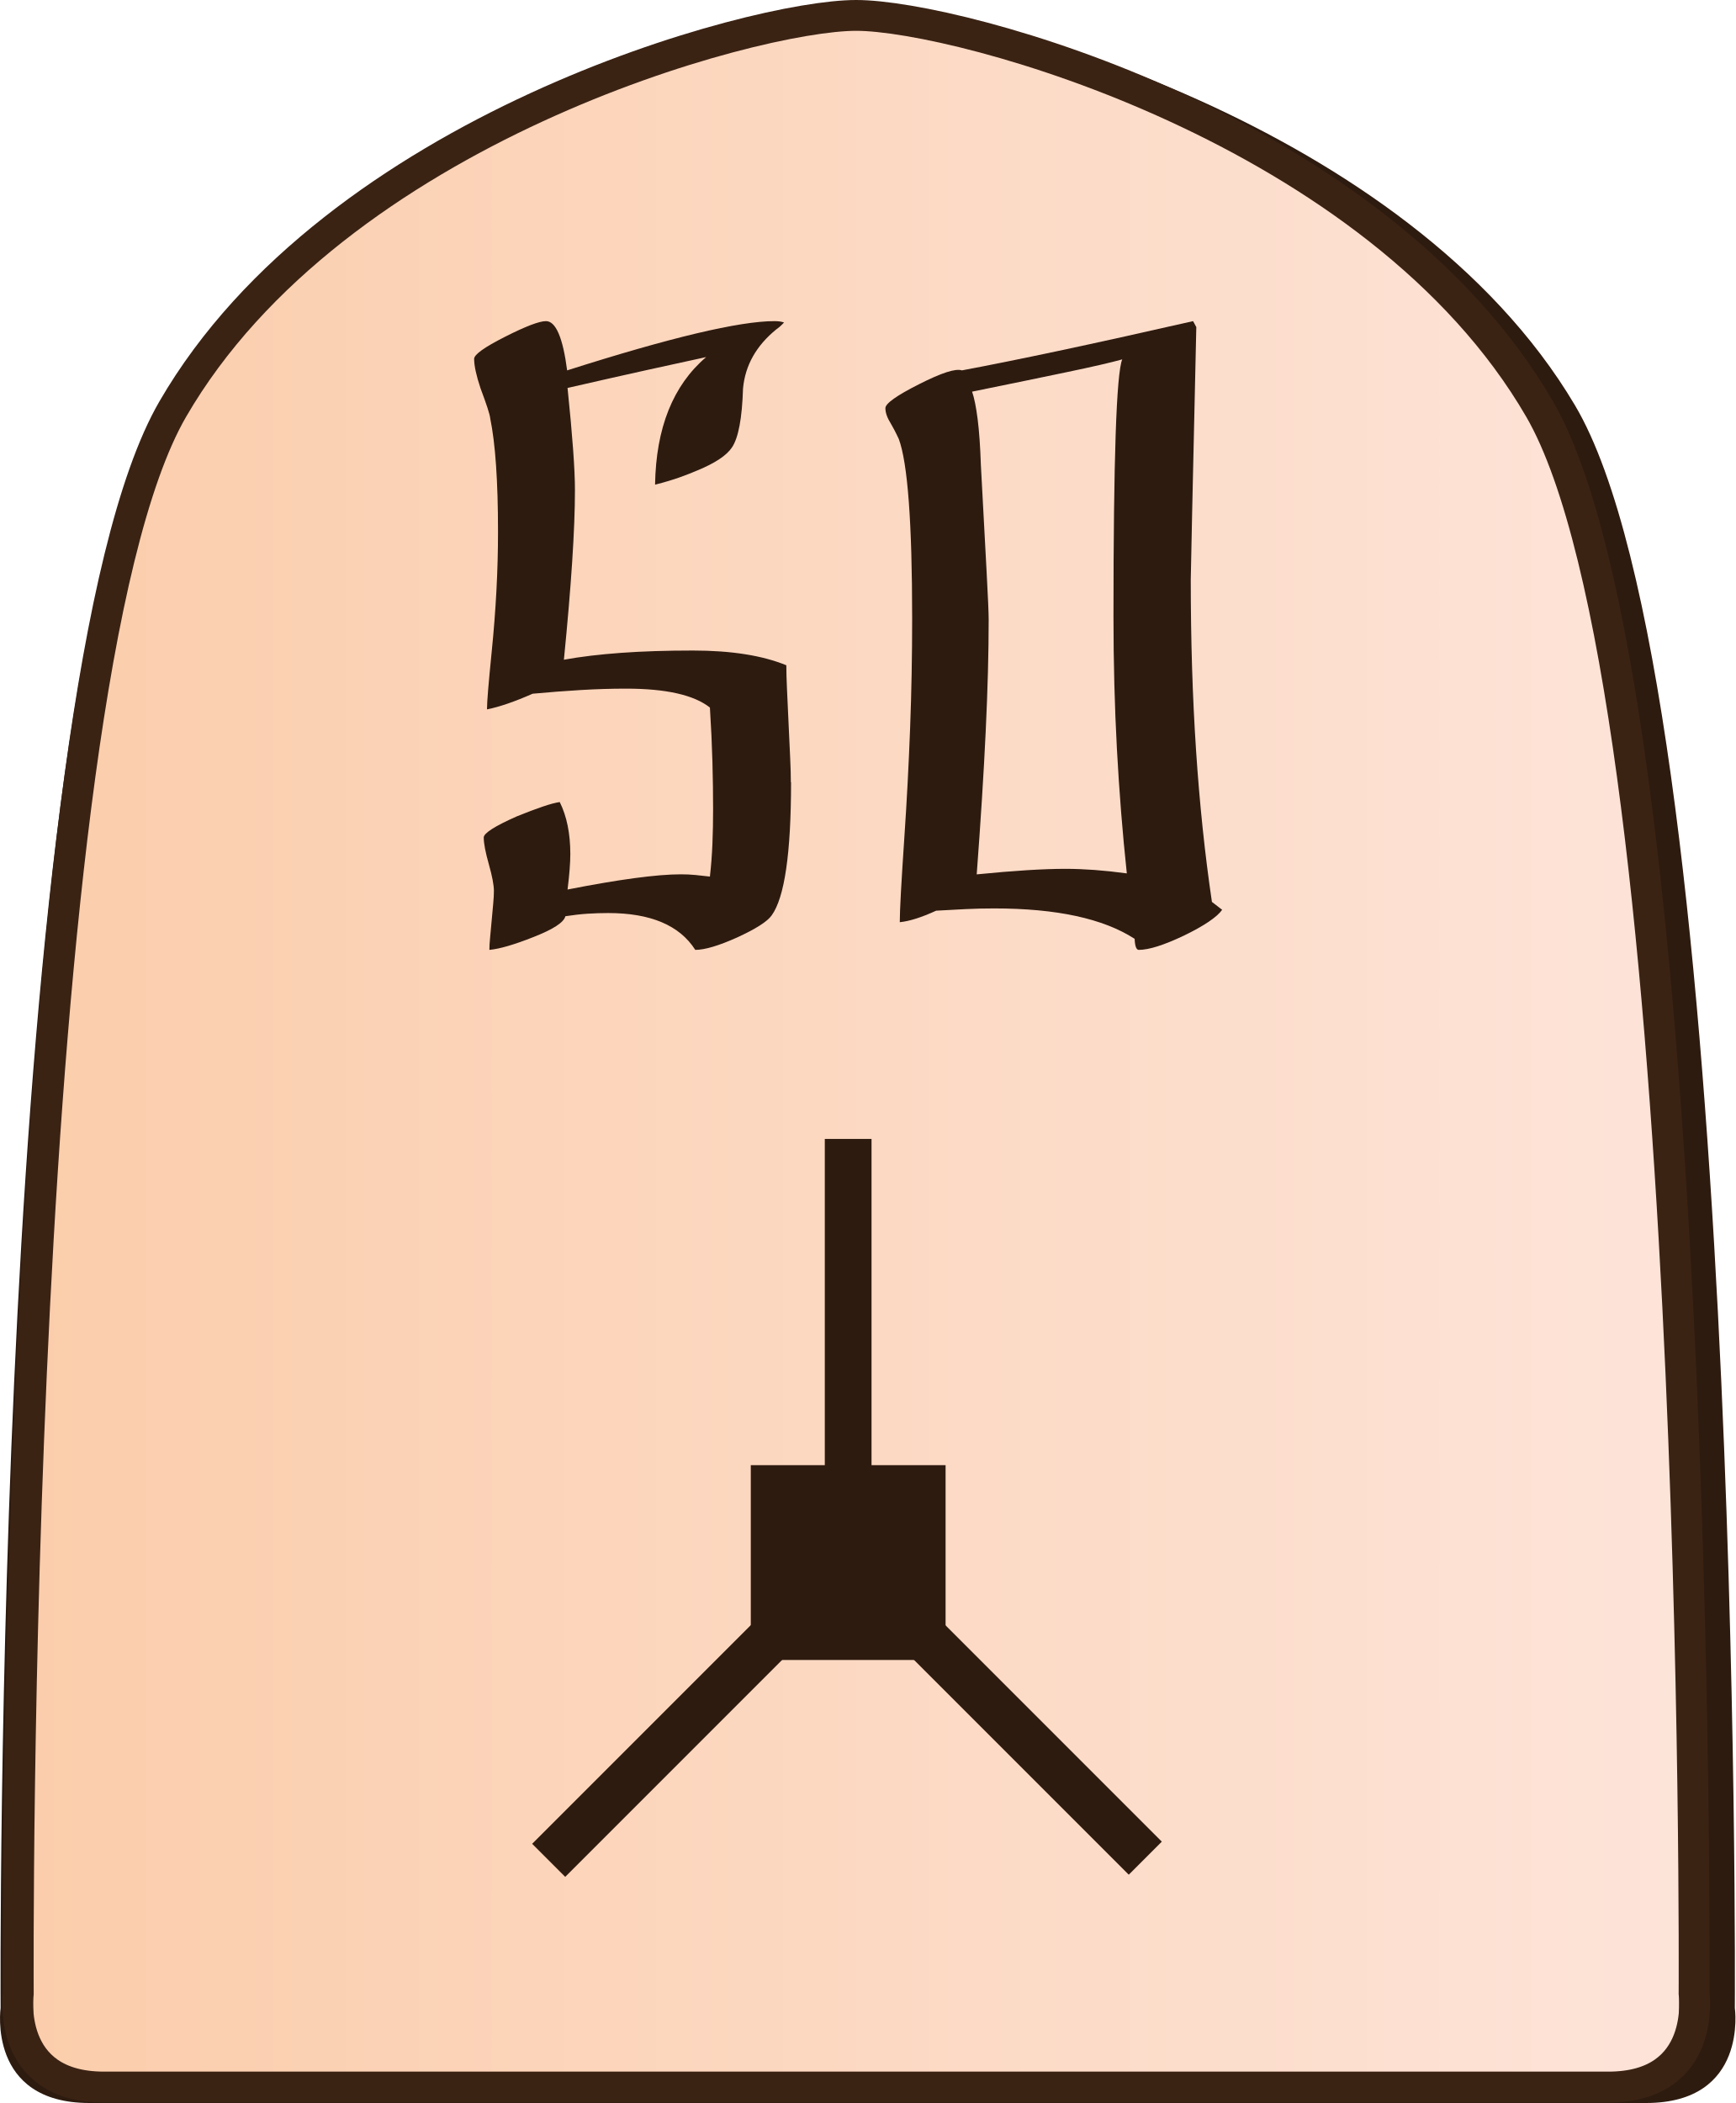
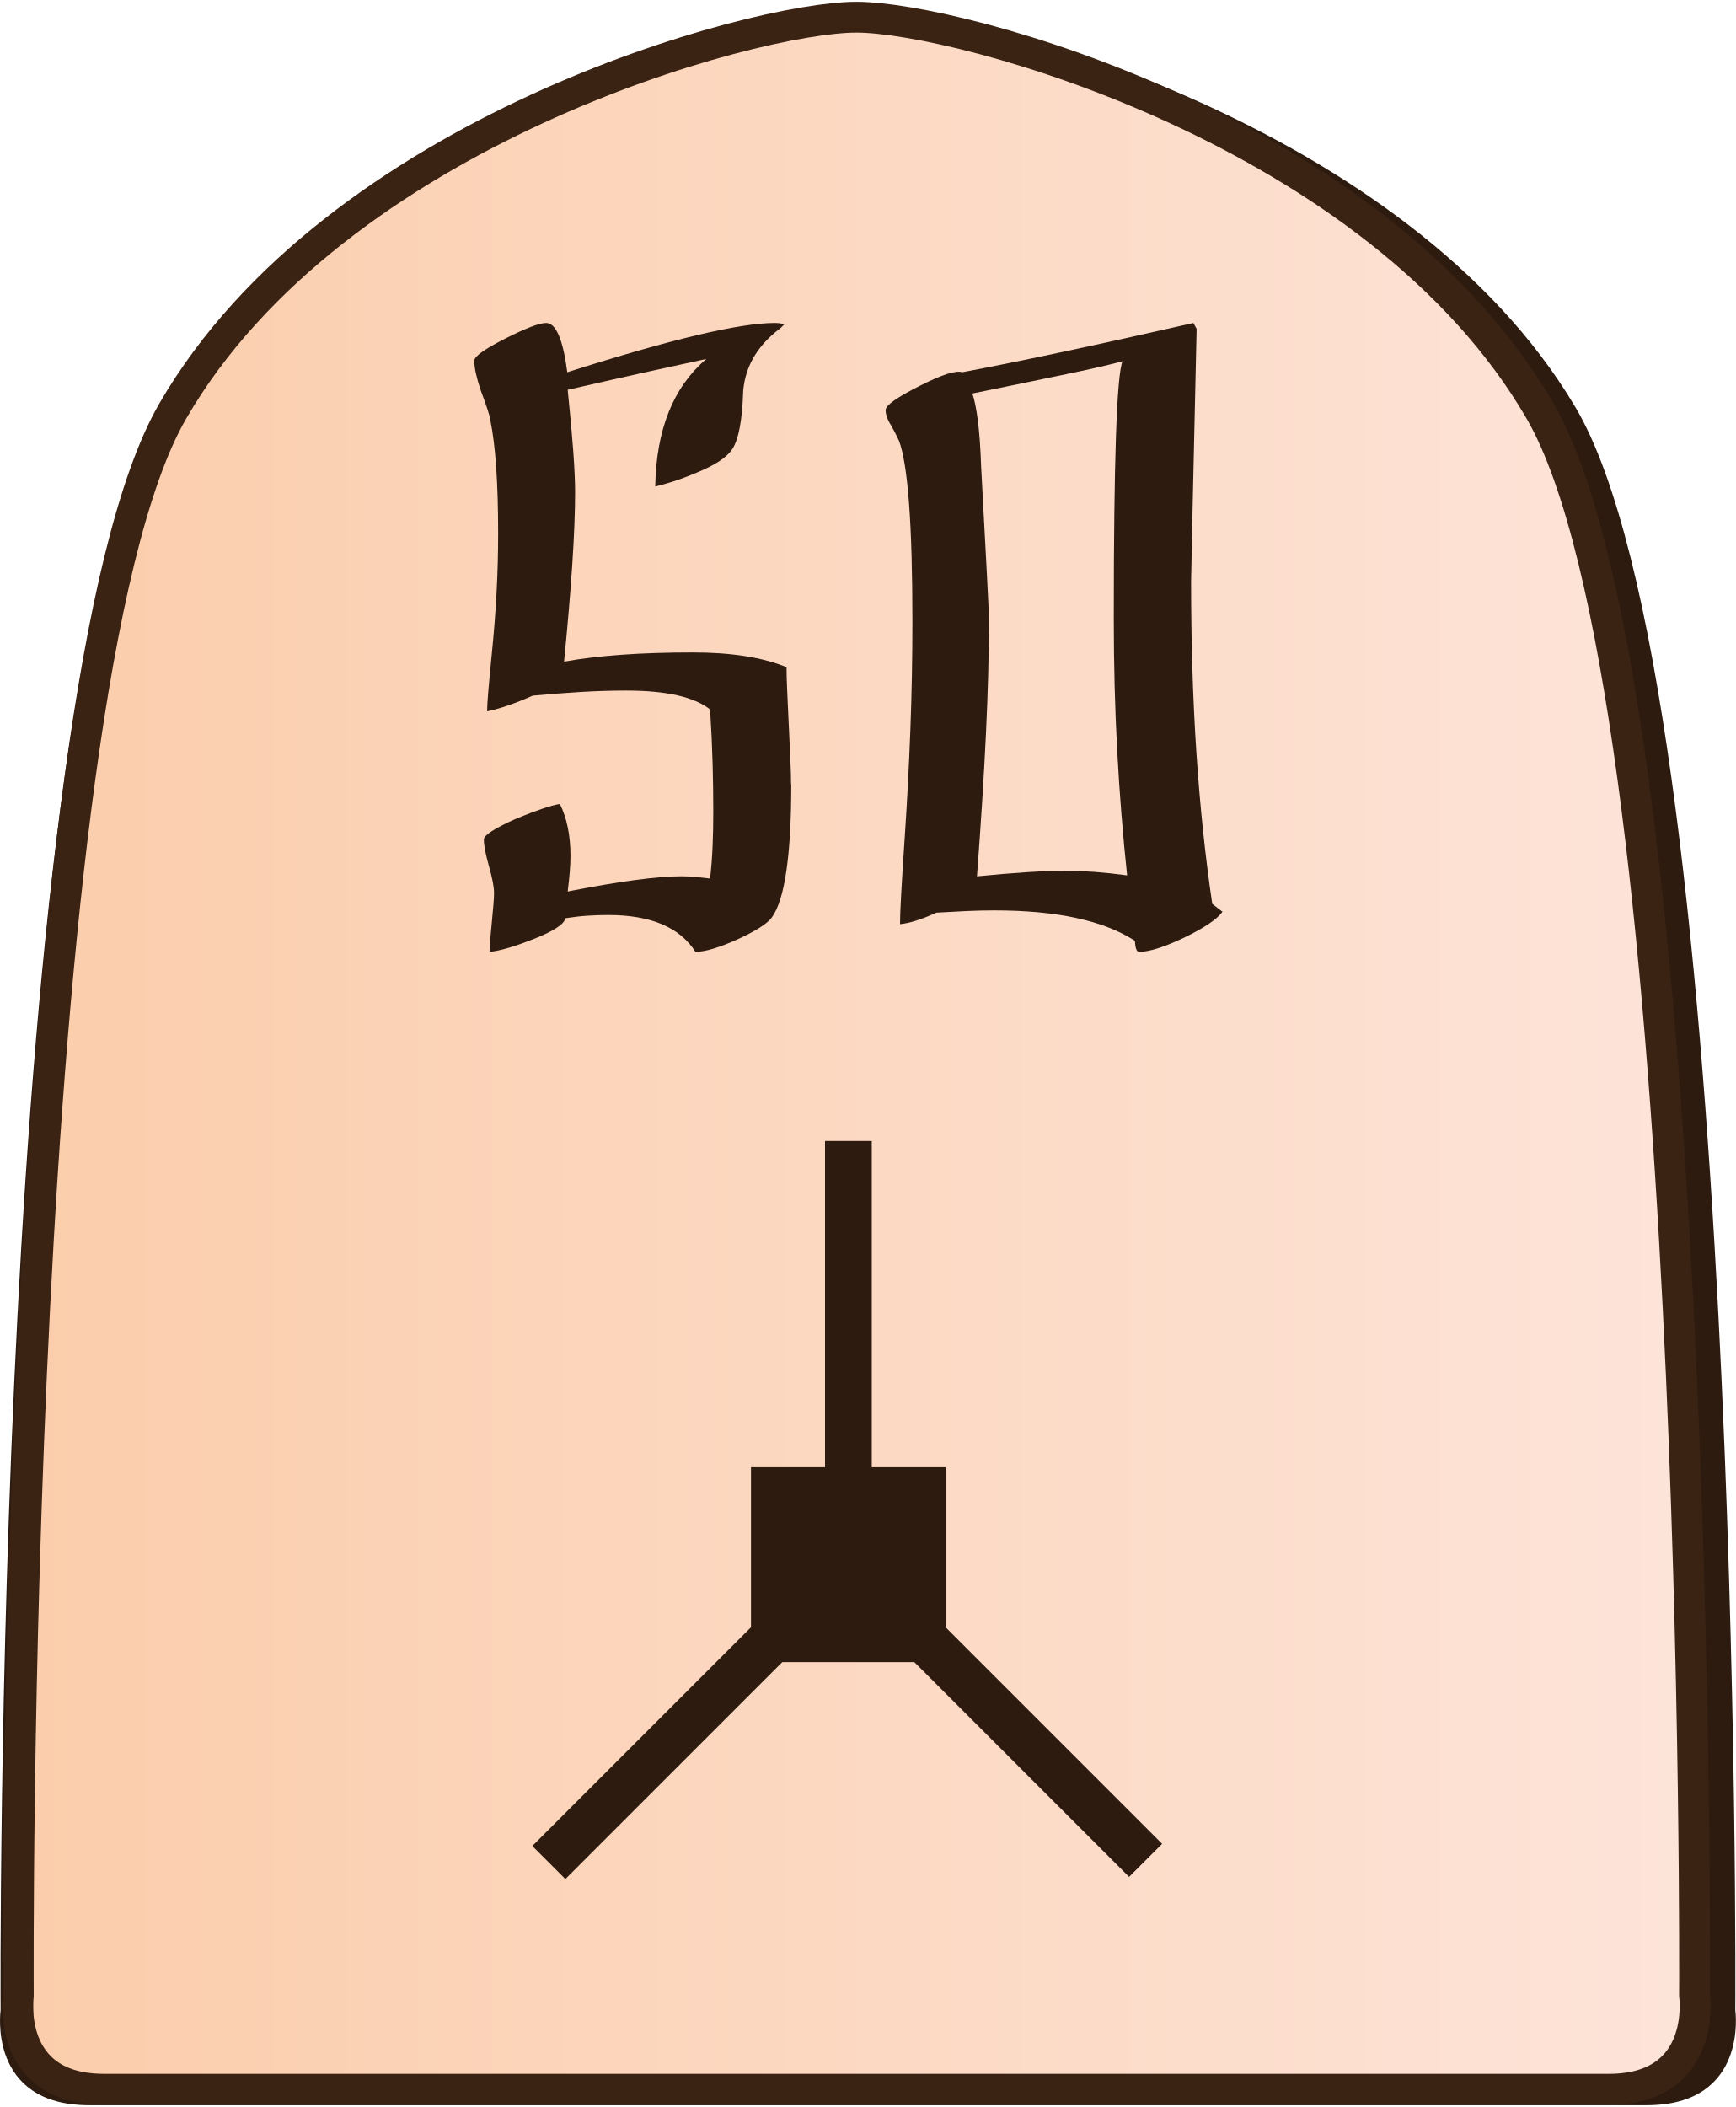
- <svg xmlns="http://www.w3.org/2000/svg" id="Layer_2" data-name="Layer 2" viewBox="0 0 337.92 409.43">
+ <svg xmlns="http://www.w3.org/2000/svg" id="Layer_2" data-name="Layer 2" width="337" height="409" viewBox="0 0 337.92 409.43">
  <defs>
    <style>
      .cls-1 {
        clip-path: url(#clippath-1);
      }

      .cls-2 {
        fill: #2e1b10;
      }

      .cls-3 {
        clip-path: url(#clippath);
      }

      .cls-4, .cls-5 {
        fill: none;
      }

      .cls-6 {
        fill: url(#linear-gradient);
      }

      .cls-6, .cls-5 {
        stroke: #3b2314;
        stroke-miterlimit: 10;
        stroke-width: 6px;
      }
    </style>
    <clipPath id="clippath">
      <path id="Form_big" data-name="Form big" class="cls-5" d="M166.71,406.32h146.45c19.27,0,16.7-18.28,16.7-18.28,0,0,1.54-253.78-30.06-308.36C268.2,25.1,186.75,3,166.71,3S65.22,25.1,33.62,79.68C2.02,134.26,3.56,388.04,3.56,388.04c0,0-2.57,18.28,16.7,18.28H166.71Z" />
    </clipPath>
    <linearGradient id="linear-gradient" x1="3.44" y1="212.65" x2="329.98" y2="212.65" gradientUnits="userSpaceOnUse">
      <stop offset="0" stop-color="#fbcdab" />
      <stop offset="1" stop-color="#fde4d9" />
    </linearGradient>
    <clipPath id="clippath-1">
      <polygon class="cls-4" points="130.68 386.03 82.56 337.91 82.56 269.86 130.68 221.74 198.74 221.74 246.86 269.86 246.86 337.91 198.74 386.03 130.68 386.03" />
    </clipPath>
  </defs>
  <g id="International_south_copy" data-name="International south copy">
    <g id="Swooping_Owl_copy_2" data-name="Swooping Owl copy 2">
      <path id="Shadow" class="cls-2" d="M168.96,409.43h151.56c19.94,0,17.28-18.5,17.28-18.5,0,0,1.6-256.77-31.11-311.99C273.99,23.73,189.7,1.36,168.96,1.36S63.93,23.73,31.23,78.94C-1.48,134.16,.12,390.93,.12,390.93c0,0-2.66,18.5,17.28,18.5H168.96Z" />
      <g>
        <g class="cls-3">
          <rect id="Color_gradient" data-name="Color gradient" class="cls-6" x="3.44" y="-40.31" width="326.53" height="505.92" />
        </g>
        <path id="Form_big-2" data-name="Form big" class="cls-5" d="M166.71,406.32h146.45c19.27,0,16.7-18.28,16.7-18.28,0,0,1.54-253.78-30.06-308.36C268.2,25.1,186.75,3,166.71,3S65.22,25.1,33.62,79.68C2.02,134.26,3.56,388.04,3.56,388.04c0,0-2.57,18.28,16.7,18.28H166.71Z" />
      </g>
      <g id="Pieces_copy_32" data-name="Pieces copy 32">
        <g id="Swooping_Owl_copy_11" data-name="Swooping Owl copy 11">
          <g id="SO_move_copy_11" data-name="SO move copy 11">
            <g id="Lines">
              <g class="cls-1">
                <g>
                  <rect class="cls-2" x="201.67" y="287.23" width="9.1" height="115.43" transform="translate(-183.52 246.88) rotate(-45)" />
                  <rect class="cls-2" x="66.42" y="340.5" width="115.14" height="9.1" transform="translate(-207.66 188.71) rotate(-45)" />
                  <rect class="cls-2" x="160.6" y="221.7" width="9.1" height="82.18" />
                </g>
              </g>
            </g>
            <rect id="Center" class="cls-2" x="146.19" y="285.25" width="37.93" height="37.93" />
          </g>
          <g>
            <path class="cls-2" d="M154.03,152.29c0,13.81-1.26,22.45-3.77,25.92-.84,1.2-3.08,2.63-6.72,4.3-3.59,1.61-6.31,2.42-8.16,2.42-3.05-4.78-8.7-7.17-16.95-7.17-1.32,0-2.66,.04-4.04,.13-1.38,.09-2.81,.26-4.3,.49-.3,1.2-2.36,2.54-6.19,4.04-3.77,1.5-6.64,2.33-8.61,2.51,0-.6,.04-1.36,.13-2.29,.09-.93,.19-2.05,.31-3.36,.12-1.31,.22-2.45,.31-3.41,.09-.96,.13-1.76,.13-2.42,0-1.13-.33-2.87-.99-5.2-.66-2.33-.99-4.06-.99-5.2,0-.84,2.15-2.21,6.46-4.12,1.91-.78,3.57-1.4,4.98-1.88,1.4-.48,2.52-.78,3.36-.9,1.37,2.75,2.06,6.13,2.06,10.13,0,1.73-.18,4.04-.54,6.9,10.04-1.97,17.4-2.96,22.06-2.96,.96,0,1.9,.04,2.83,.13,.93,.09,1.87,.19,2.83,.31,.24-2.09,.4-4.23,.49-6.41,.09-2.18,.13-4.41,.13-6.68,0-2.87-.04-5.95-.13-9.24-.09-3.29-.25-6.82-.49-10.58-3.11-2.45-8.55-3.68-16.32-3.68-2.87,0-5.81,.09-8.83,.27-3.02,.18-6.14,.42-9.37,.72-3.53,1.56-6.49,2.57-8.88,3.05v-.18c0-.66,.07-1.88,.22-3.68,.15-1.79,.37-4.18,.67-7.17,.42-4.13,.73-8.15,.94-12.06,.21-3.92,.31-7.76,.31-11.52,0-9.8-.51-17.16-1.52-22.06-.06-.72-.69-2.66-1.88-5.83-.84-2.51-1.25-4.42-1.25-5.74,0-.84,2-2.27,6.01-4.3,4-2.03,6.67-3.05,7.98-3.05,1.91,0,3.29,3.2,4.12,9.59,20.09-6.4,33.54-9.59,40.36-9.59,.78,0,1.4,.09,1.88,.27-.12,.12-.3,.3-.54,.54-.24,.24-.57,.51-.99,.81-3.89,3.17-6.04,6.99-6.46,11.48-.18,5.8-.9,9.63-2.15,11.48-1.02,1.55-3.26,3.05-6.73,4.48-.96,.42-2.11,.87-3.45,1.35-1.34,.48-2.95,.96-4.8,1.43,.18-11.06,3.5-19.34,9.95-24.84-3.05,.66-6.82,1.48-11.3,2.47-4.48,.99-9.71,2.17-15.69,3.54,.48,4.66,.84,8.64,1.08,11.93,.24,3.29,.36,5.95,.36,7.98,0,7.59-.72,18.59-2.15,33,3.29-.6,7.01-1.04,11.16-1.34,4.15-.3,8.8-.45,13.95-.45,7.47,0,13.54,.96,18.2,2.87,0,1.2,.04,2.75,.13,4.66,.09,1.91,.19,4.16,.31,6.73,.12,2.57,.22,4.8,.31,6.68,.09,1.88,.13,3.45,.13,4.71Z" />
            <path class="cls-2" d="M237.97,177.13c-1.02,1.43-3.5,3.11-7.44,5.02-3.89,1.85-6.82,2.78-8.79,2.78-.48,0-.75-.72-.81-2.15-6.1-3.95-15.21-5.92-27.35-5.92-1.79,0-3.63,.04-5.52,.13-1.88,.09-3.81,.2-5.78,.31-2.87,1.32-5.23,2.06-7.08,2.24,0-1.13,.07-3.06,.22-5.78,.15-2.72,.37-6.29,.67-10.72,.48-7.05,.85-14.12,1.12-21.21,.27-7.08,.4-14.21,.4-21.39,0-18.65-.87-30.31-2.6-34.97-.06-.12-.21-.43-.45-.94-.24-.51-.6-1.18-1.08-2.02-.72-1.14-1.08-2.15-1.08-3.05s2.18-2.45,6.55-4.66c4.36-2.21,7.14-3.11,8.34-2.69,5.14-.96,11.43-2.23,18.88-3.81,7.44-1.58,16.16-3.51,26.14-5.78l.63,1.16c-.72,31.75-1.08,48.13-1.08,49.14,0,11.78,.34,22.87,1.03,33.27,.69,10.4,1.72,20.24,3.09,29.5l1.97,1.52Zm-18.56-7.08c-.84-7.83-1.48-15.9-1.93-24.21-.45-8.31-.67-16.92-.67-25.83,0-30.55,.57-47.23,1.7-50.04-2.15,.6-5.65,1.41-10.49,2.42-4.84,1.02-11.09,2.3-18.74,3.86,.42,1.2,.78,2.98,1.08,5.34,.3,2.36,.51,5.34,.63,8.92,.48,8.91,.85,15.86,1.12,20.85,.27,4.99,.4,8.09,.4,9.28,0,6.34-.19,13.6-.58,21.79-.39,8.19-.97,17.46-1.75,27.8,7.23-.72,13-1.08,17.31-1.08,1.79,0,3.68,.08,5.65,.22,1.97,.15,4.07,.37,6.28,.67Z" />
          </g>
        </g>
      </g>
    </g>
  </g>
</svg>
